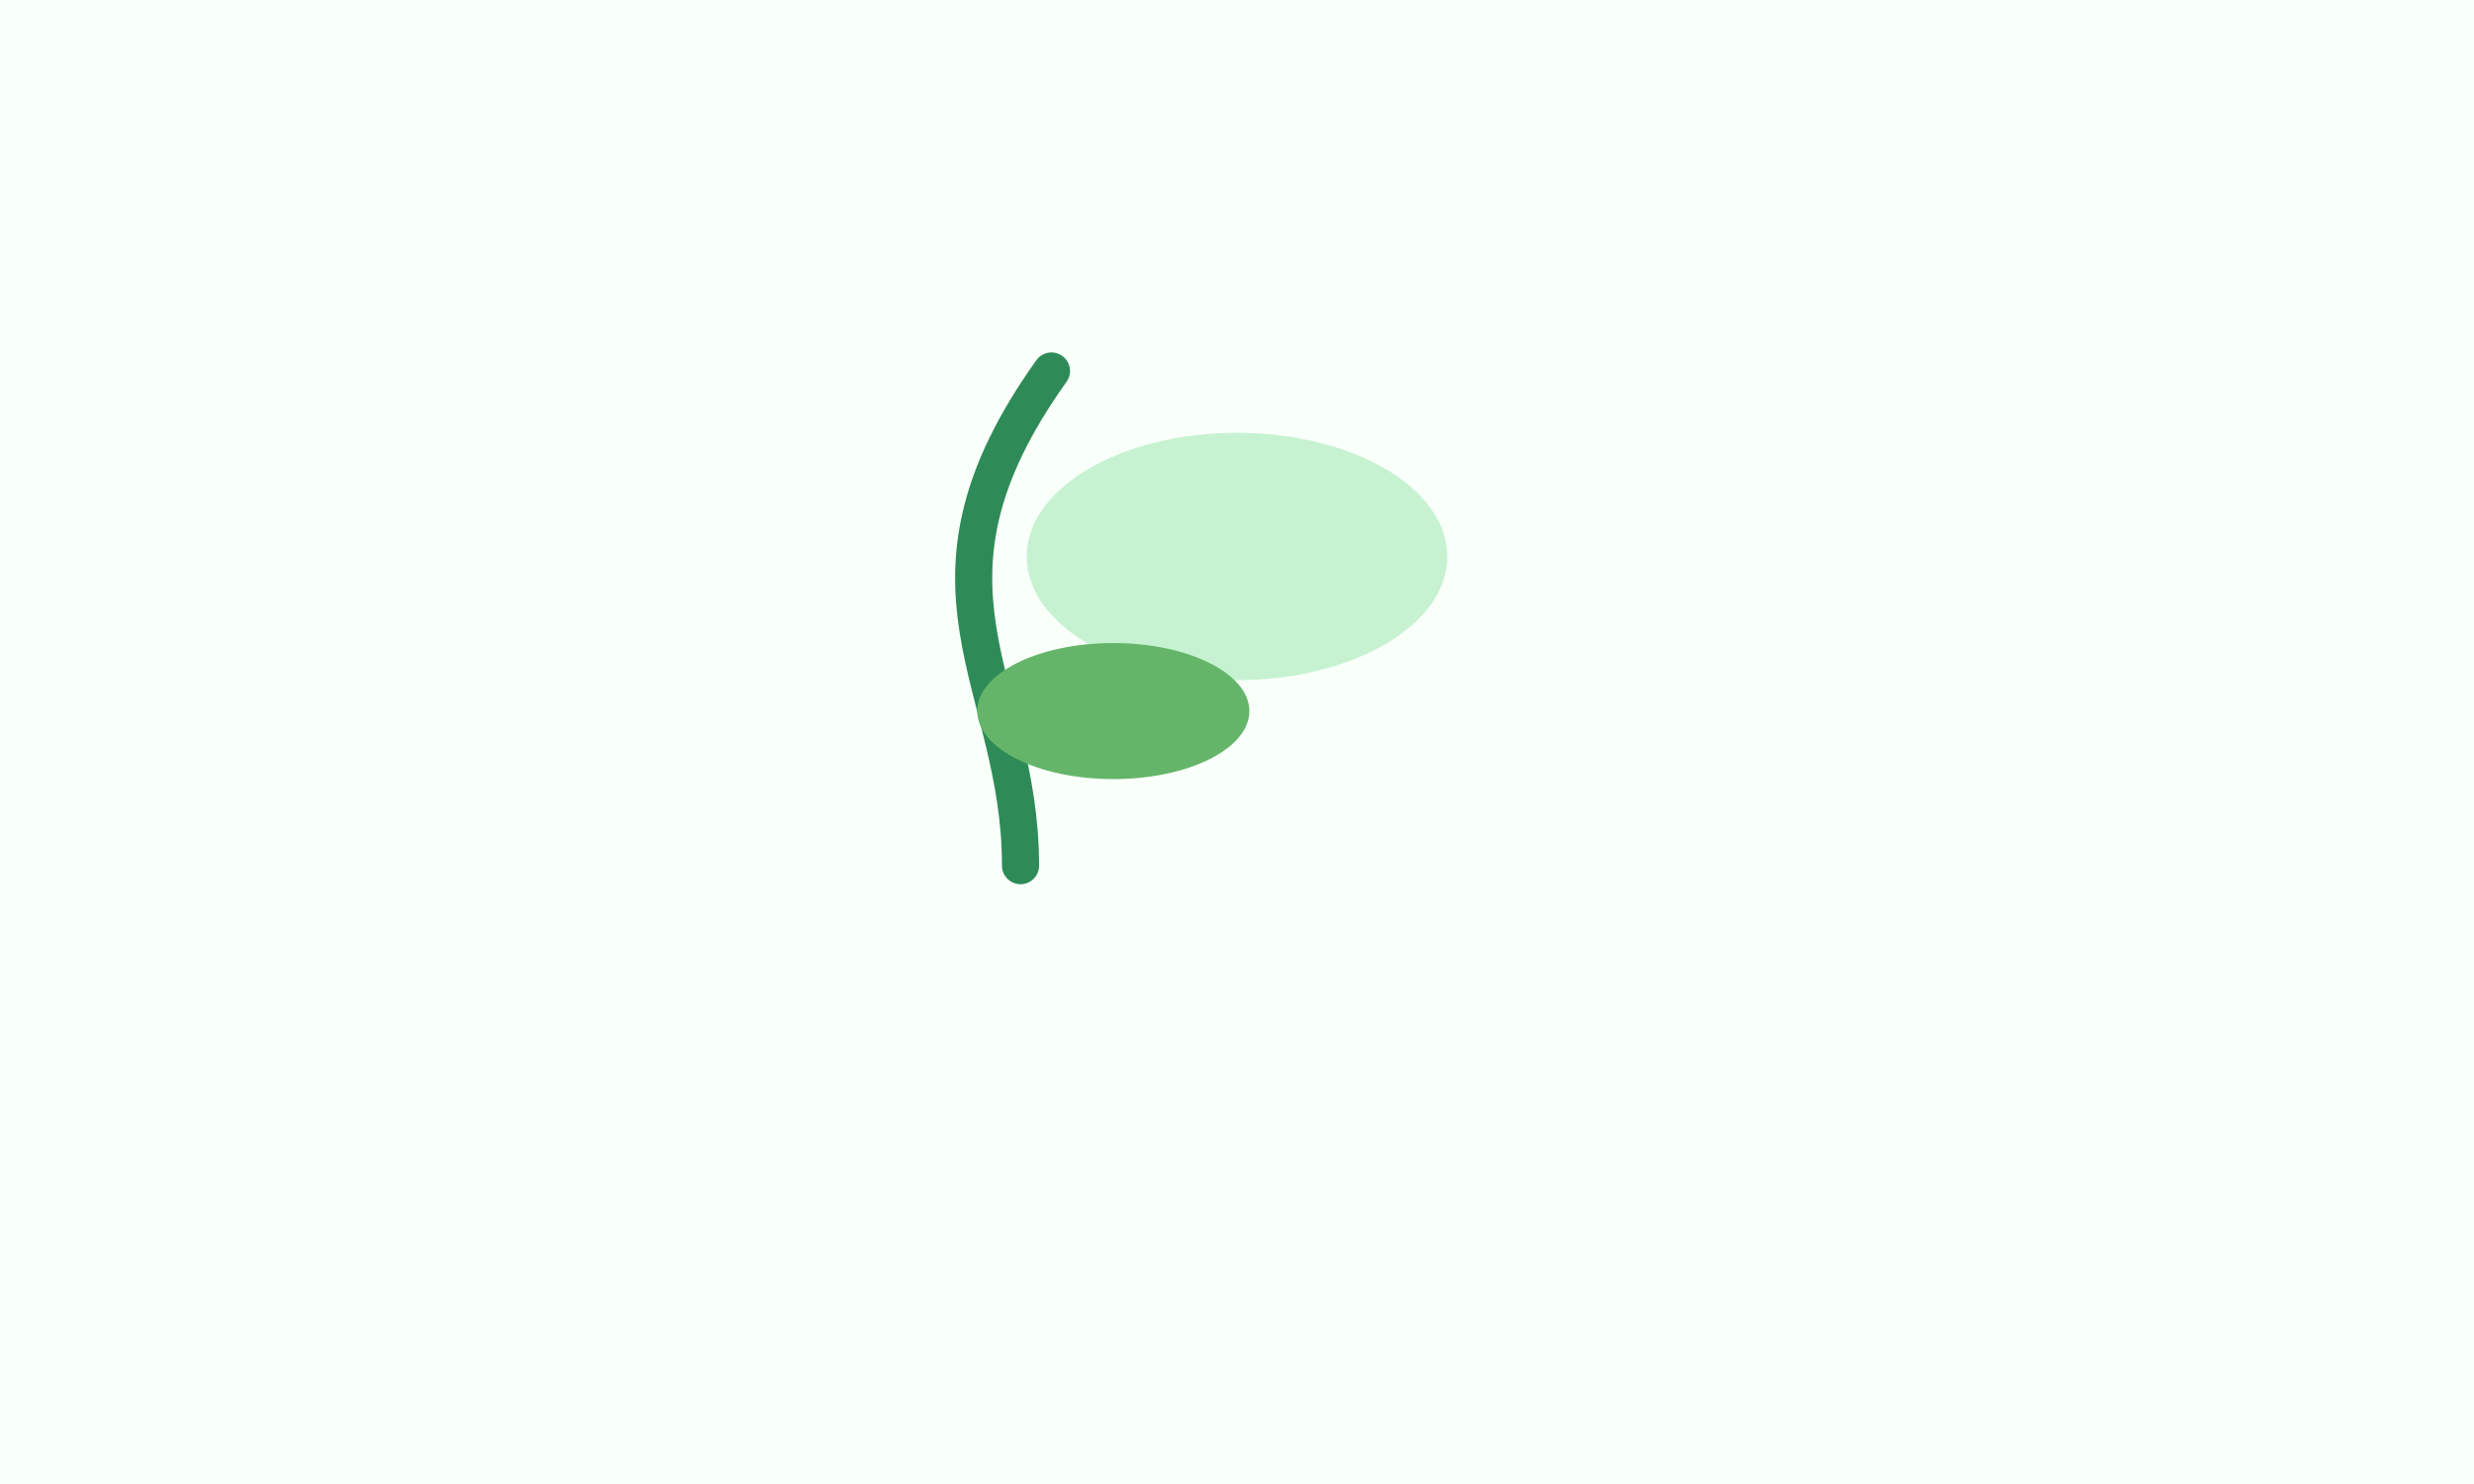
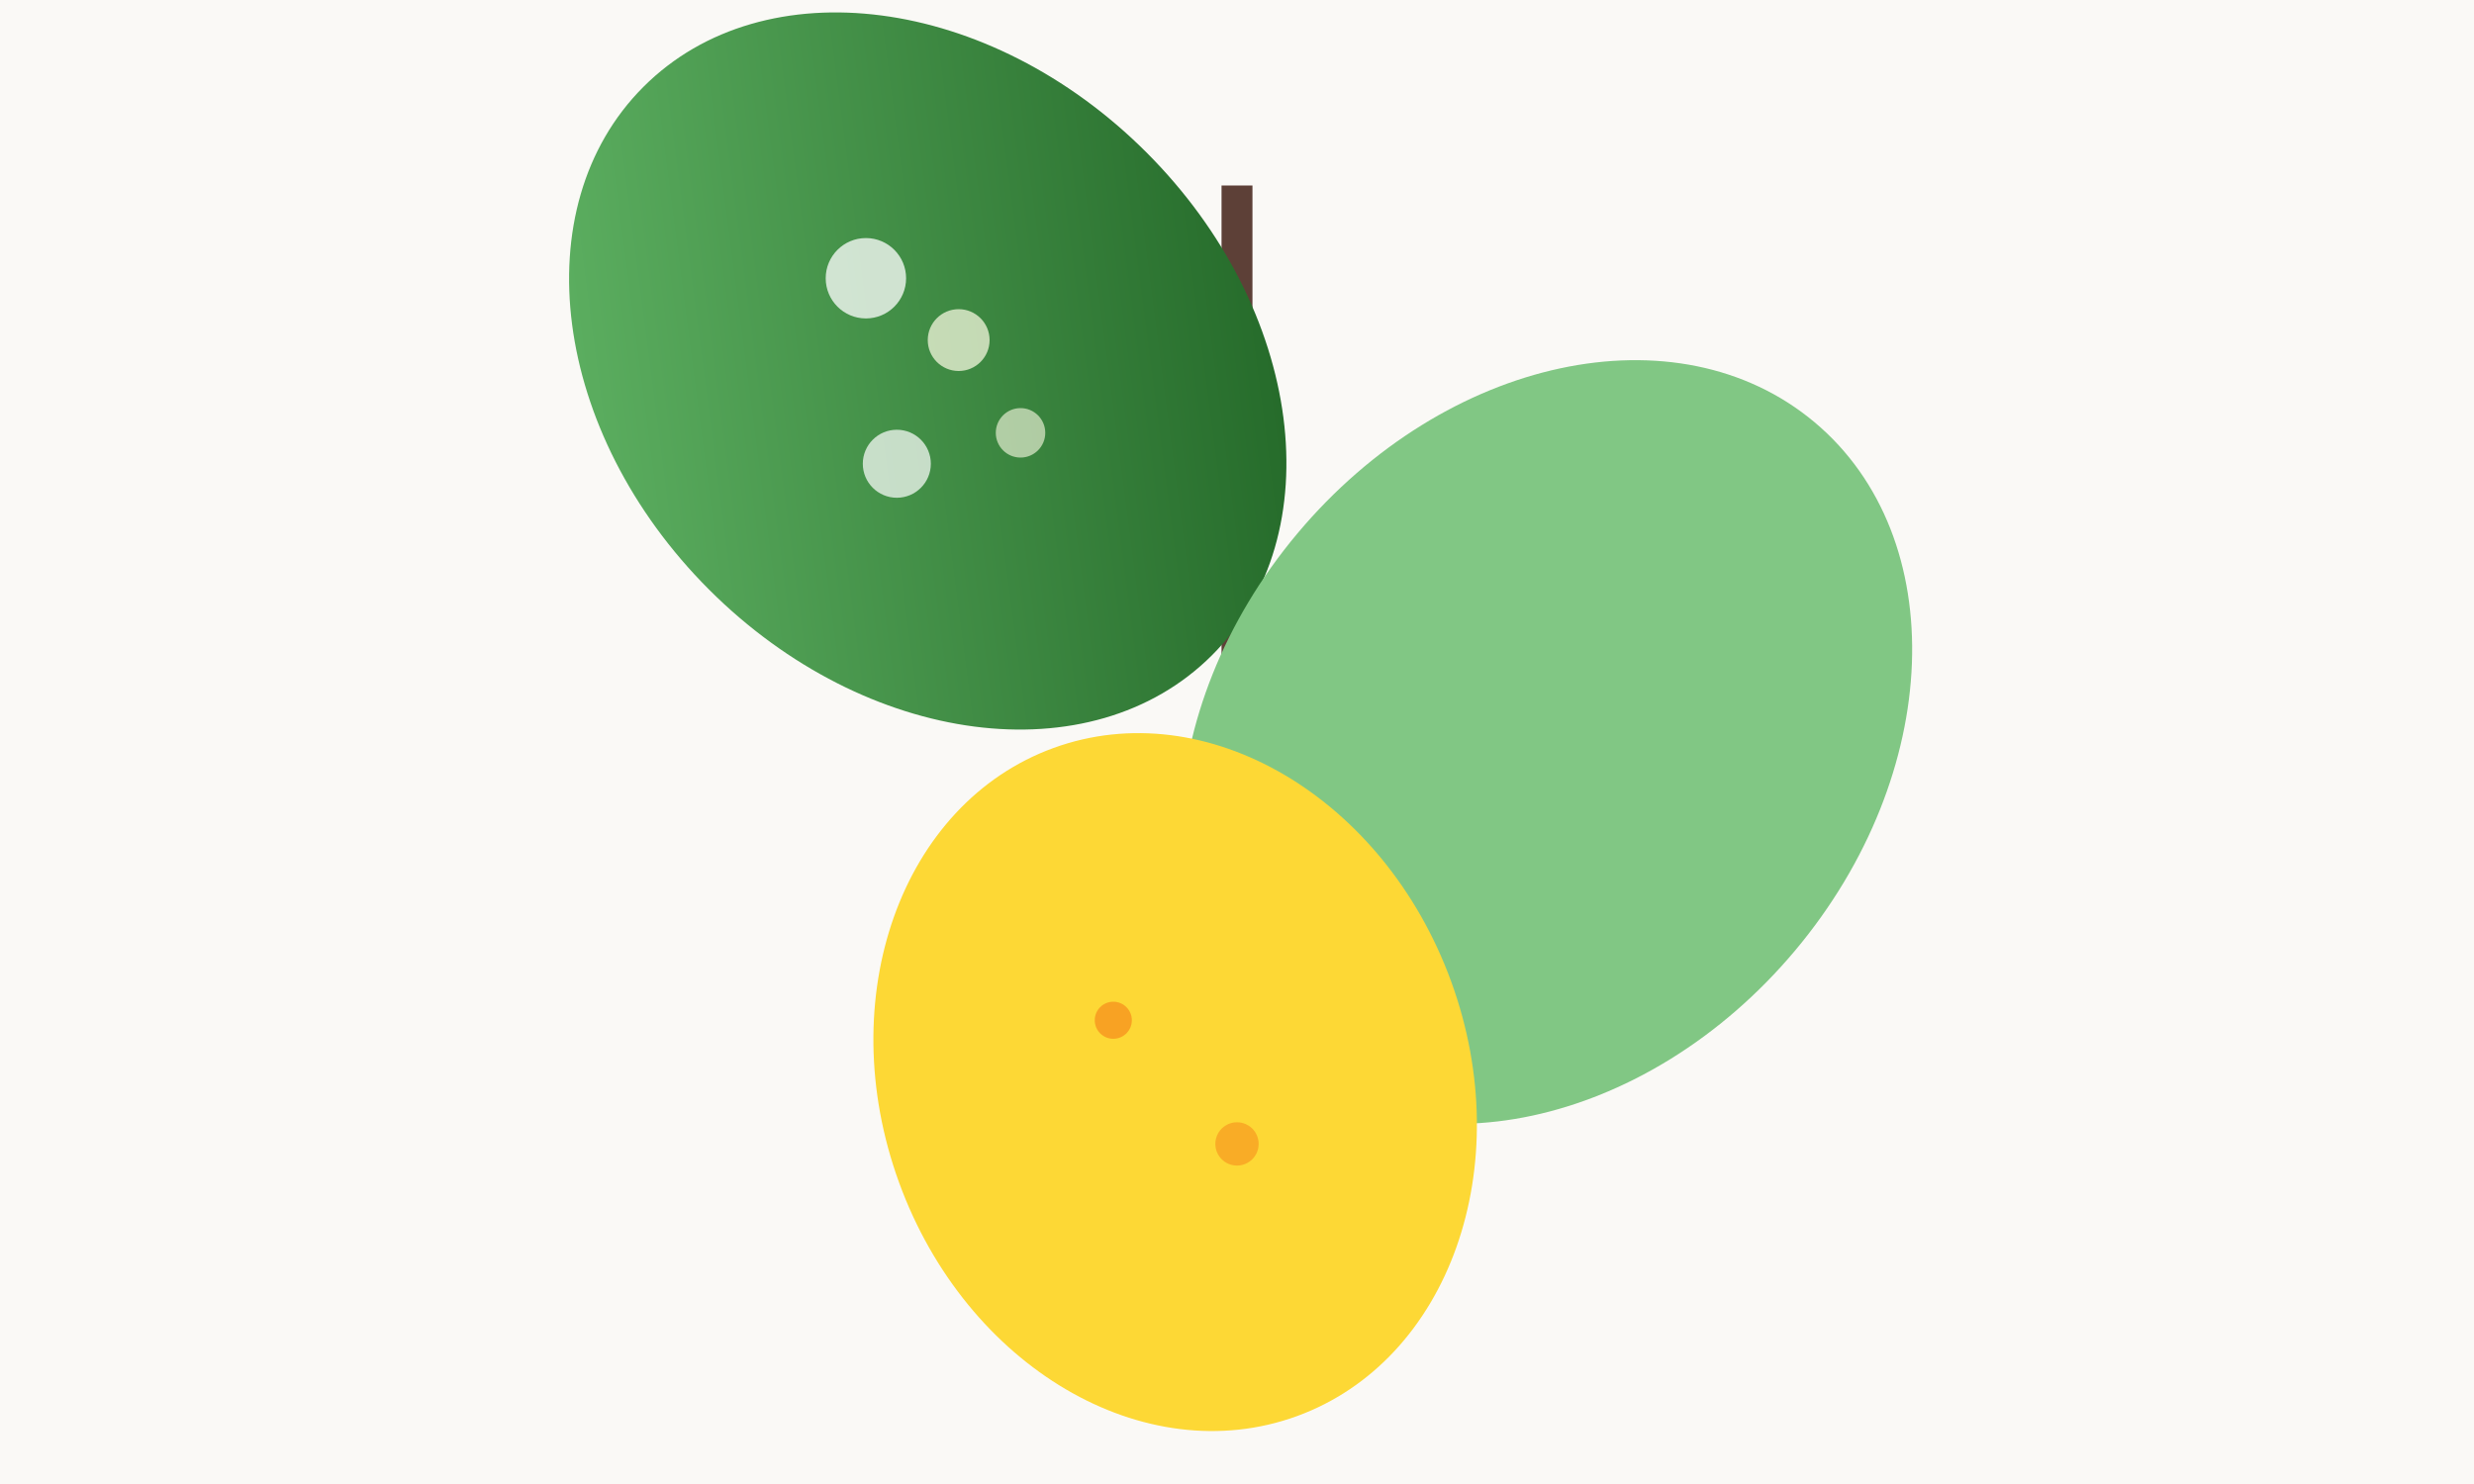
<svg xmlns="http://www.w3.org/2000/svg" width="800" height="480" viewBox="0 0 800 480">
-   <rect width="100%" height="100%" fill="#f9fff9" />
-   <g transform="translate(240,80)">
-     <path d="M90 200 C90 140 50 110 100 40" stroke="#2e8b57" stroke-width="12" fill="none" stroke-linecap="round" />
-     <ellipse cx="160" cy="100" rx="68" ry="40" fill="#c6f2d1" />
-     <ellipse cx="120" cy="150" rx="44" ry="22" fill="#64b56a" />
-   </g>
+   <defs>
+     <linearGradient id="leafGrad3" x1="0%" y1="0%" x2="100%" y2="100%">
+       <stop offset="0%" style="stop-color:#66BB6A;stop-opacity:1" />
+       <stop offset="100%" style="stop-color:#1B5E20;stop-opacity:1" />
+     </linearGradient>
+   </defs>
+   <rect width="100%" height="100%" fill="#faf9f6" />
+   <line x1="400" y1="420" x2="400" y2="60" stroke="#5D4037" stroke-width="10" />
+   <ellipse cx="300" cy="120" rx="100" ry="130" fill="url(#leafGrad3)" transform="rotate(-45 300 120)" />
+   <circle cx="280" cy="90" r="13" fill="#FFFFFF" opacity="0.75" />
+   <circle cx="310" cy="110" r="10" fill="#FFFDE7" opacity="0.7" />
+   <circle cx="290" cy="150" r="11" fill="#FFFFFF" opacity="0.7" />
+   <circle cx="330" cy="140" r="8" fill="#FFFDE7" opacity="0.6" />
+   <ellipse cx="500" cy="240" rx="105" ry="135" fill="#81C784" transform="rotate(40 500 240)" />
+   <ellipse cx="380" cy="350" rx="95" ry="115" fill="#FDD835" transform="rotate(-20 380 350)" />
+   <circle cx="360" cy="330" r="6" fill="#F57F17" opacity="0.6" />
+   <circle cx="400" cy="370" r="7" fill="#F57F17" opacity="0.5" />
</svg>
